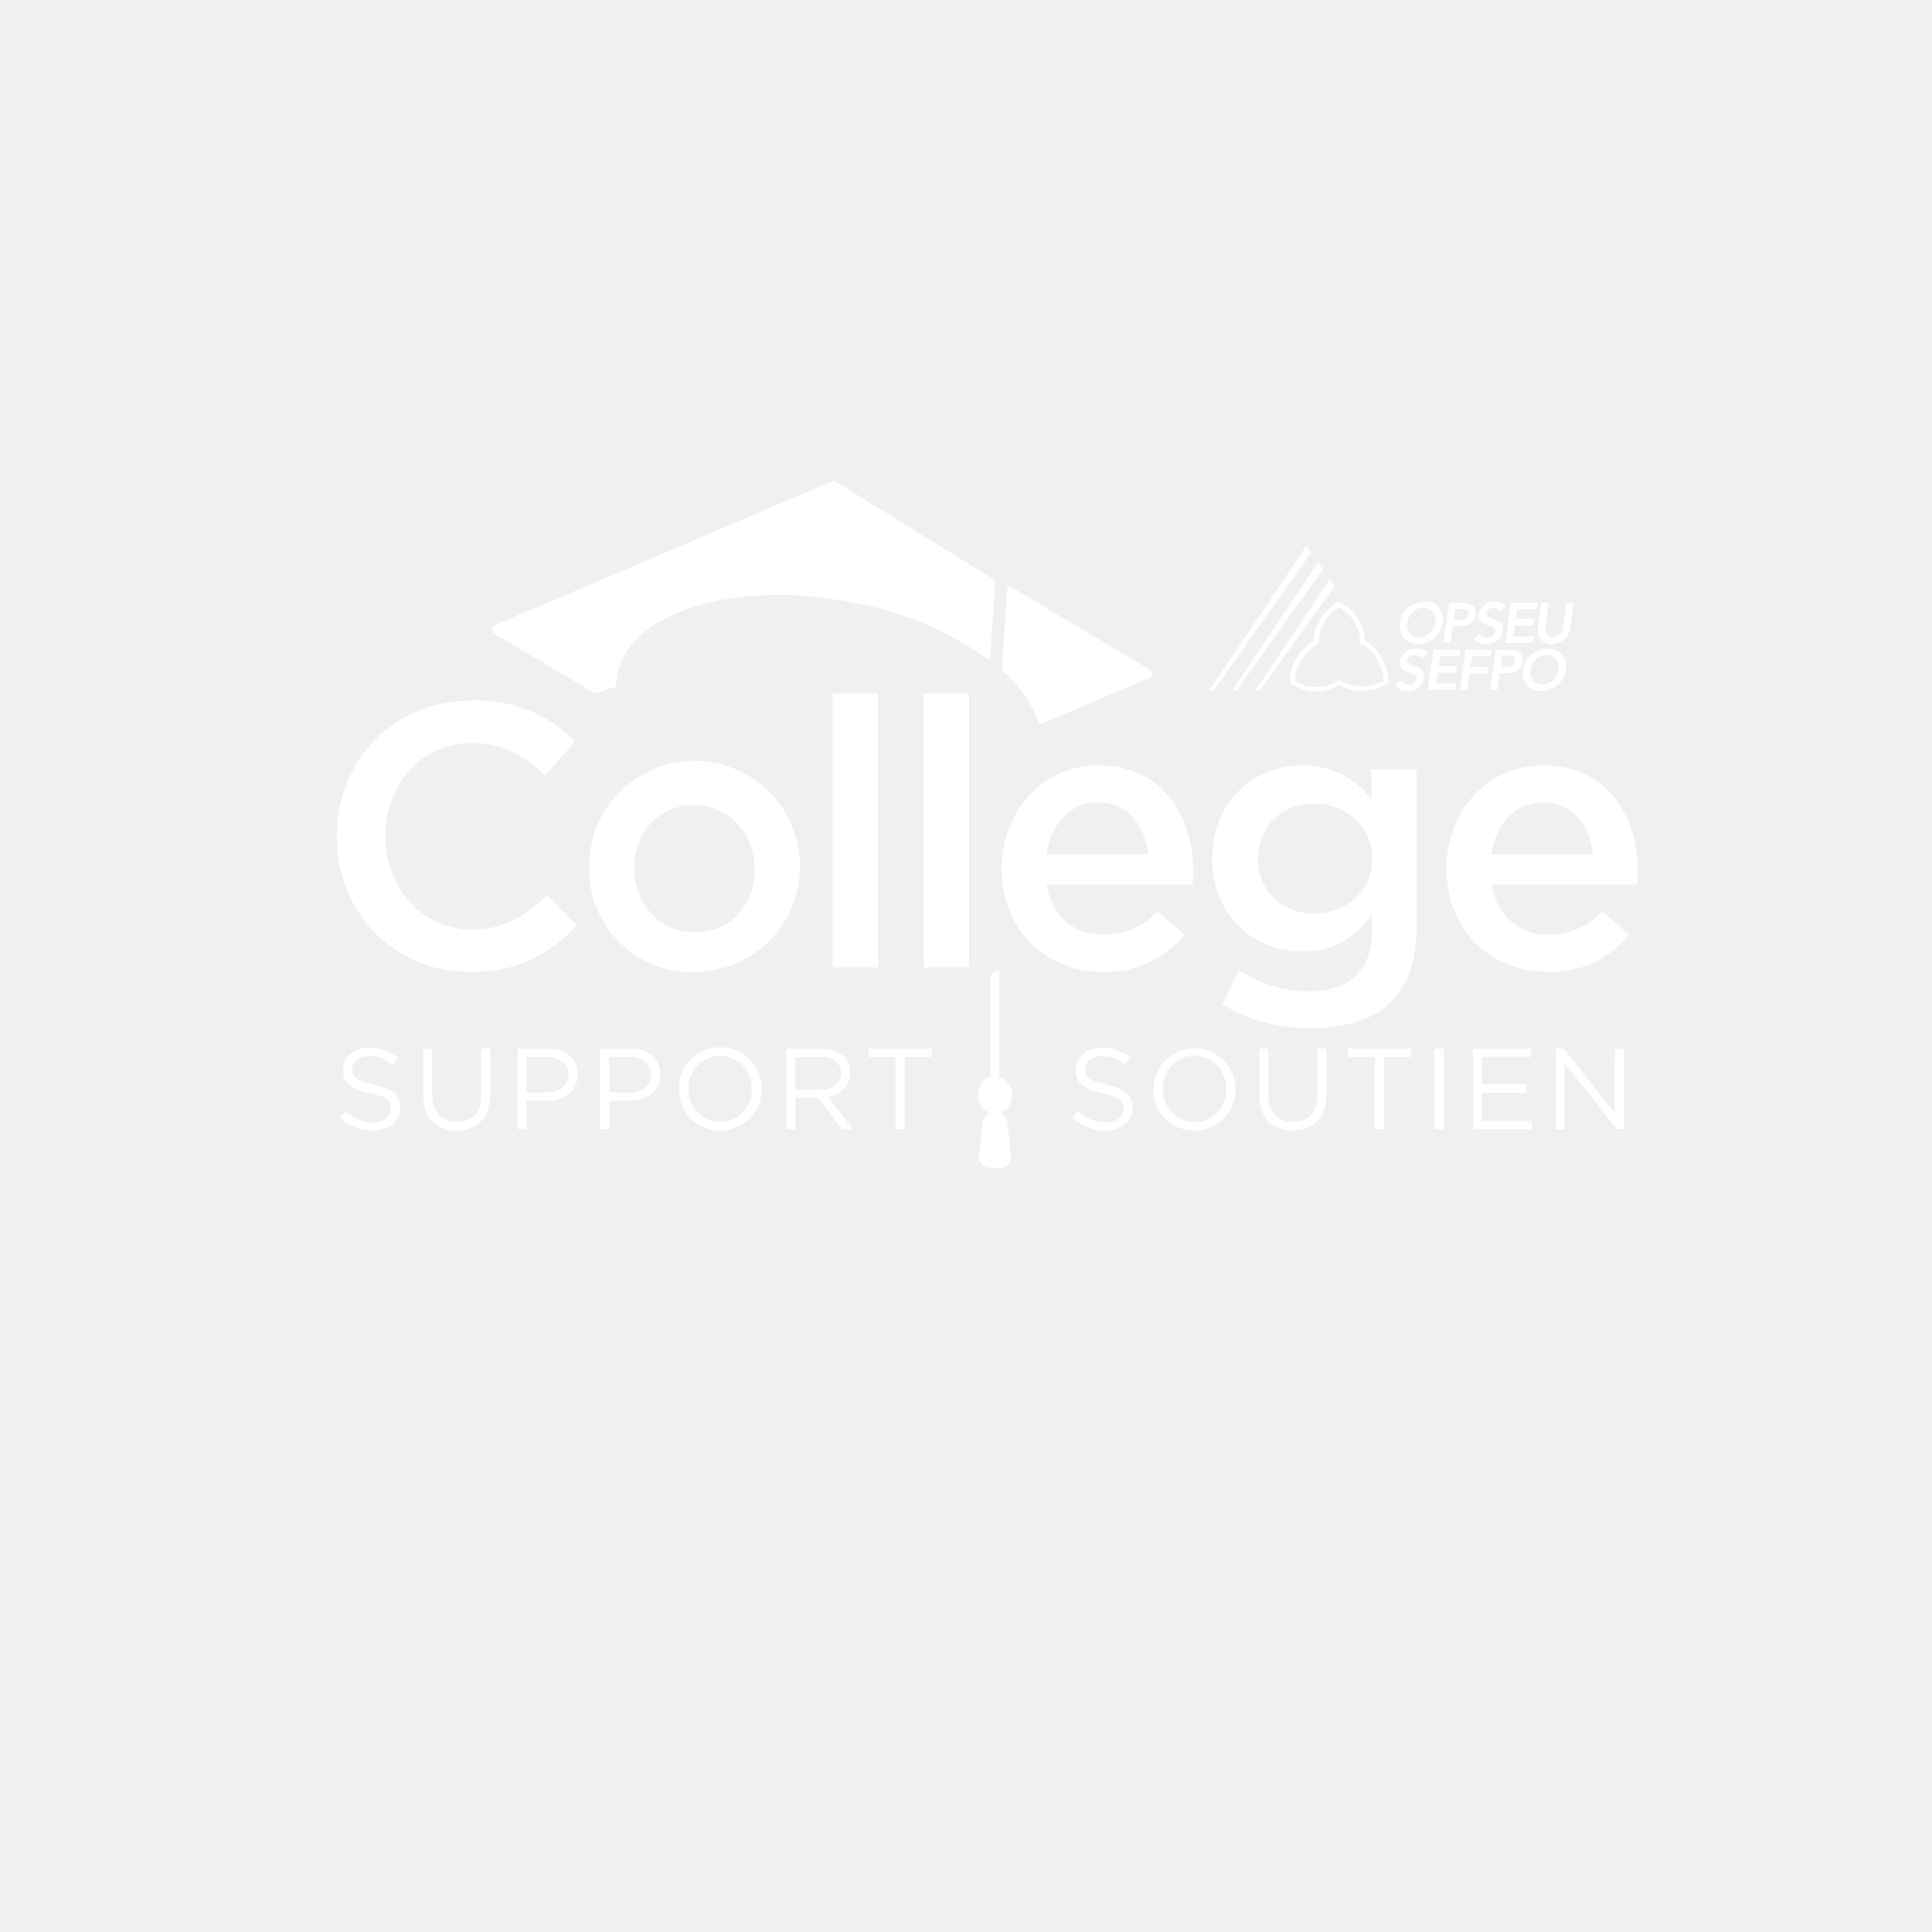
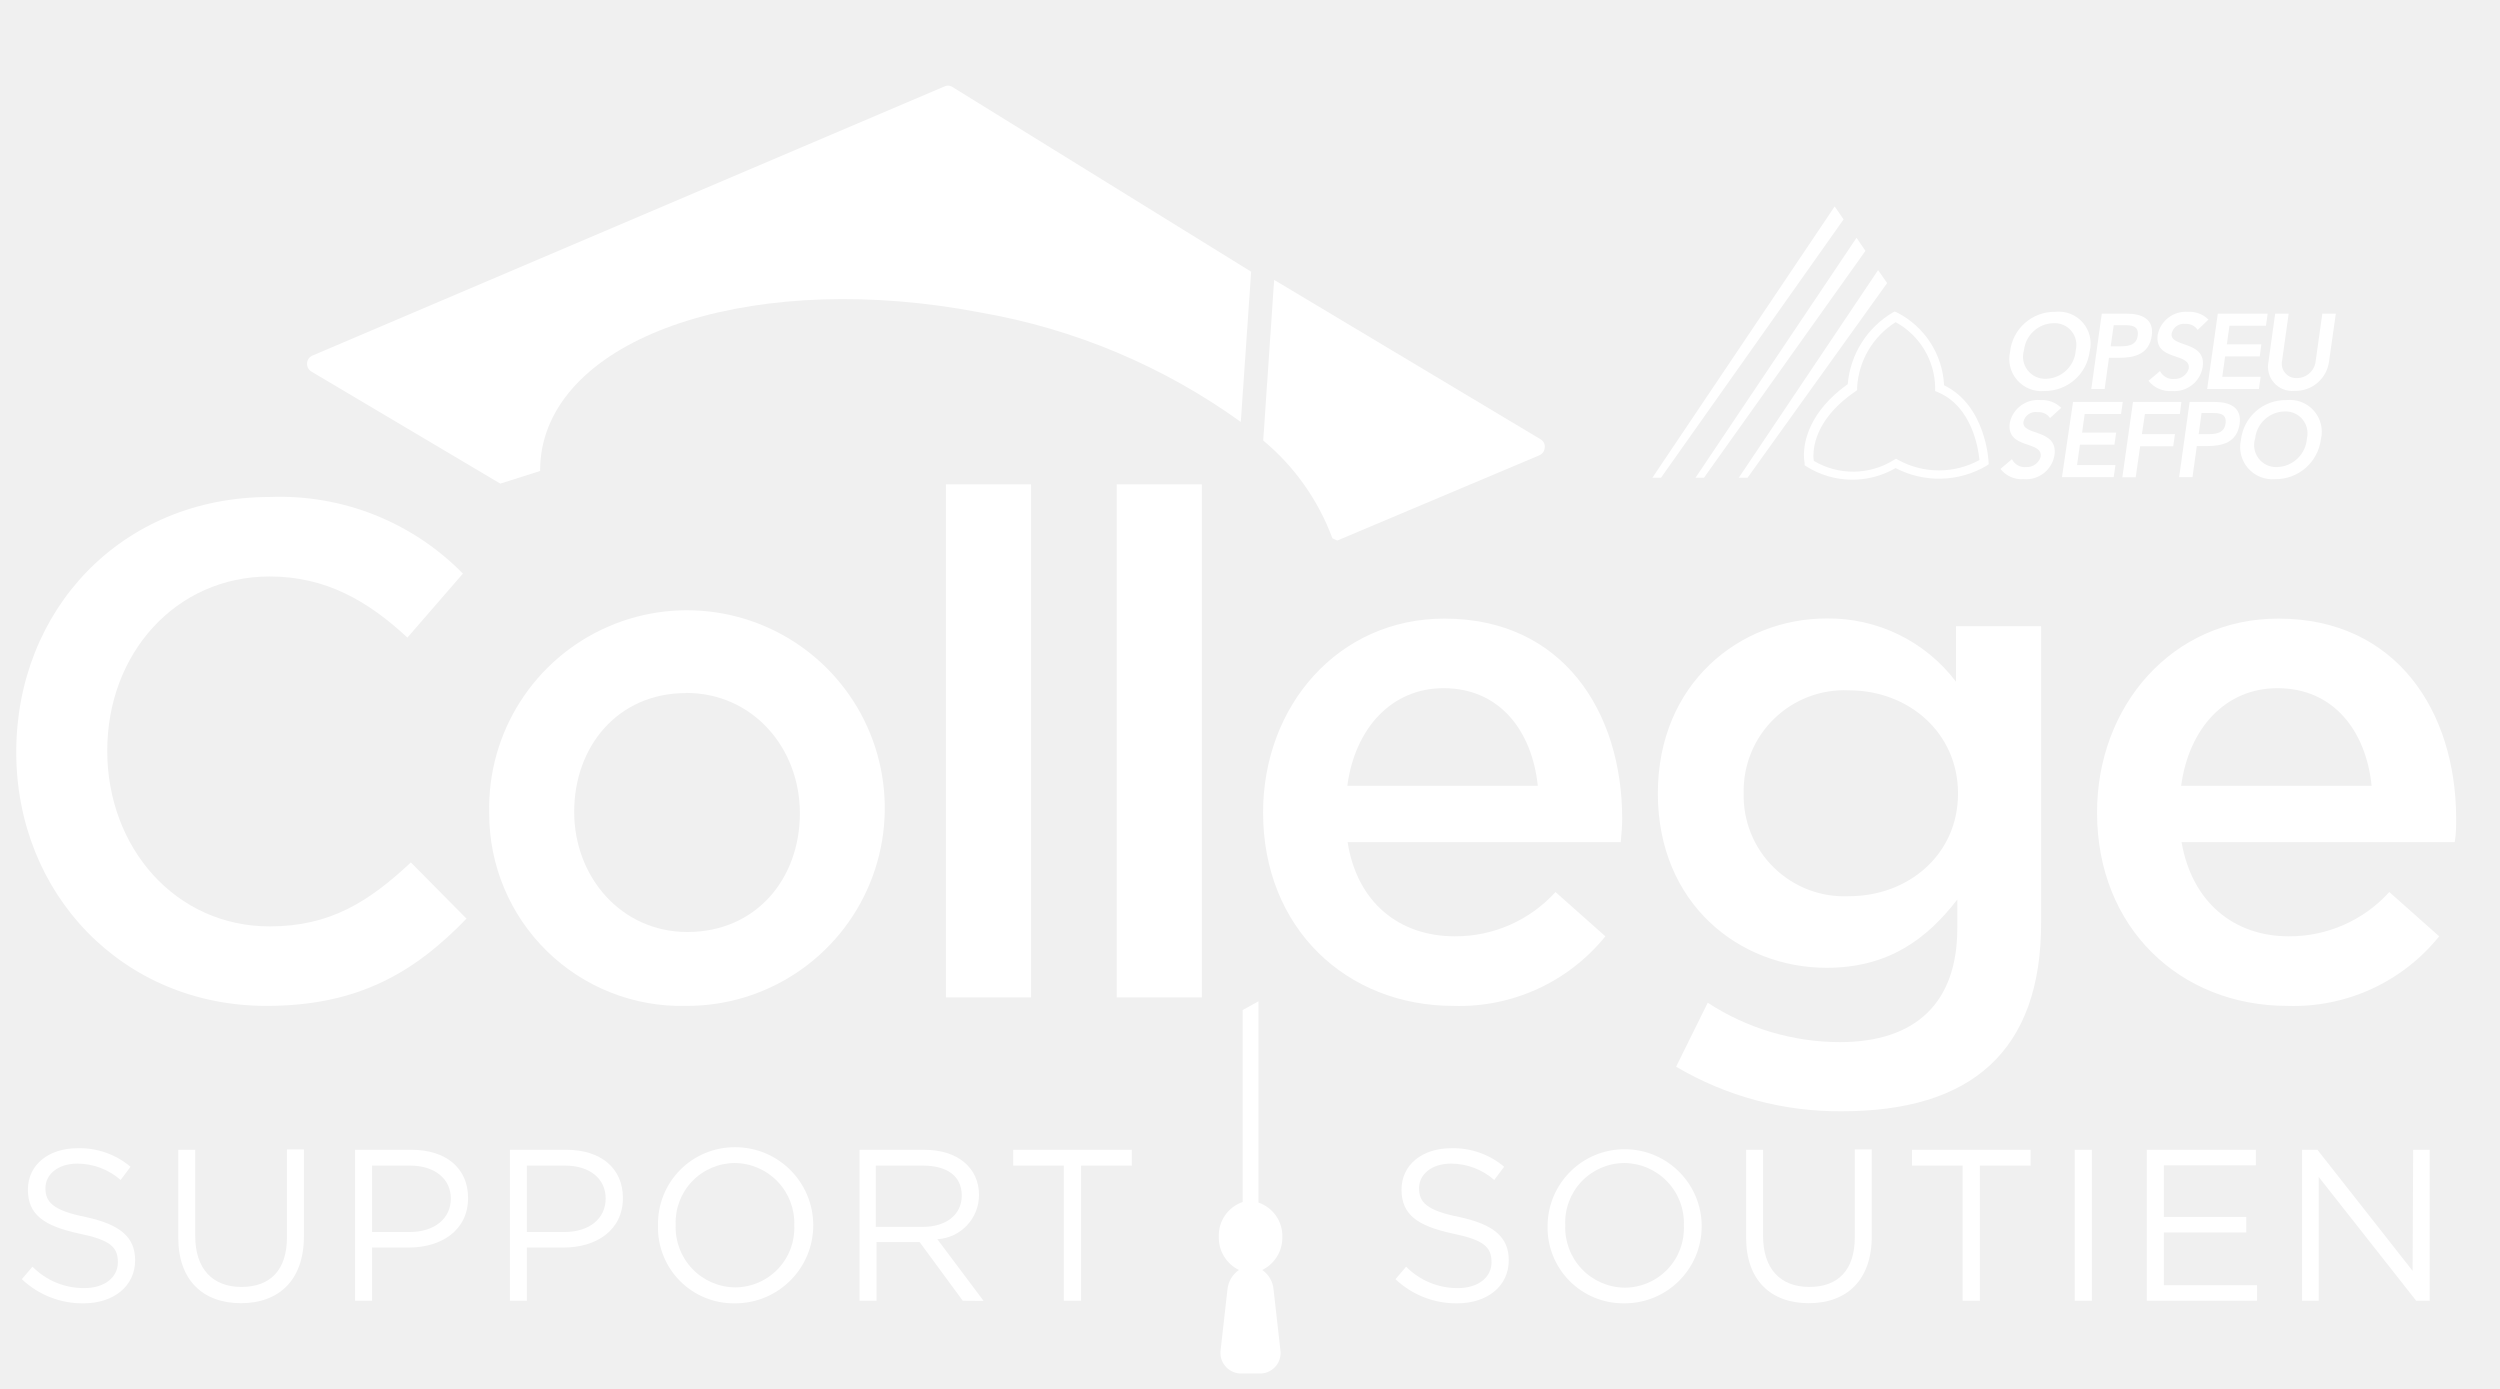
- <svg xmlns="http://www.w3.org/2000/svg" id="Layer_1" data-name="Layer 1" viewBox="0 0 252 252">
+ <svg xmlns="http://www.w3.org/2000/svg" id="Layer_1" data-name="Layer 1" viewBox="42.8 56.8 173.9 96.6">
  <defs>
    <style>.cls-1{fill:#231f20;}.cls-2{fill:#fff;}</style>
  </defs>
  <path class="cls-2" d="M80.51,88c1.57-8.17,15.23-12.4,30.5-9.46a43.78,43.78,0,0,1,18.1,7.61l.72-10.45L109,62.82a.56.56,0,0,0-.52,0L64.52,81.54a.61.61,0,0,0-.36.53.62.62,0,0,0,.29.57l13.15,7.8,2.77-.88A8.93,8.93,0,0,1,80.51,88Z" />
  <path class="cls-2" d="M150,87.38,131.43,76.27l-.76,11.17a16.15,16.15,0,0,1,4.81,6.8l.34.16,14.06-5.93a.61.61,0,0,0,.37-.52A.59.59,0,0,0,150,87.38Z" />
  <path class="cls-2" d="M132,142.86a2.46,2.46,0,0,0-1.66-2.41v-14l-1.1.61v13.35a2.46,2.46,0,0,0-1.66,2.41,2.5,2.5,0,0,0,1.4,2.32,1.87,1.87,0,0,0-.8,1.37l-.47,4.17a1.44,1.44,0,0,0,1.34,1.66h1.48a1.43,1.43,0,0,0,1.33-1.66l-.47-4.17a1.83,1.83,0,0,0-.79-1.37A2.5,2.5,0,0,0,132,142.86Z" />
  <path class="cls-2" d="M48.78,141.46c2.34.51,3.42,1.37,3.42,3,0,1.81-1.5,3-3.59,3a6.13,6.13,0,0,1-4.29-1.68l.74-.87a5,5,0,0,0,3.6,1.49c1.41,0,2.34-.74,2.34-1.8s-.53-1.55-2.73-2c-2.42-.53-3.53-1.31-3.53-3.05s1.46-2.88,3.45-2.88a5.49,5.49,0,0,1,3.69,1.29l-.69.92a4.58,4.58,0,0,0-3-1.14c-1.36,0-2.23.75-2.23,1.71S46.47,141,48.78,141.46Z" />
  <path class="cls-2" d="M63.94,142.8c0,3.06-1.75,4.65-4.38,4.65s-4.36-1.59-4.36-4.56v-6.11h1.18v6c0,2.27,1.2,3.54,3.21,3.54s3.17-1.17,3.17-3.46v-6.11h1.18Z" />
  <path class="cls-2" d="M71.23,143.58H68.68v3.7H67.5v-10.5h3.93c2.37,0,3.93,1.26,3.93,3.35C75.36,142.41,73.47,143.58,71.23,143.58Zm.11-5.7H68.68v4.62h2.6c1.74,0,2.88-.93,2.88-2.33S73,137.88,71.34,137.88Z" />
  <path class="cls-2" d="M82,143.58H79.45v3.7H78.27v-10.5H82.2c2.37,0,3.93,1.26,3.93,3.35C86.13,142.41,84.24,143.58,82,143.58Zm.11-5.7H79.45v4.62h2.6c1.74,0,2.88-.93,2.88-2.33S83.8,137.88,82.11,137.88Z" />
  <path class="cls-2" d="M93.91,147.46a5.27,5.27,0,0,1-5.34-5.41,5.33,5.33,0,0,1,5.37-5.45,5.43,5.43,0,0,1,0,10.86Zm0-9.76A4.13,4.13,0,0,0,89.8,142a4.18,4.18,0,0,0,4.14,4.35,4.13,4.13,0,0,0,4.11-4.32A4.18,4.18,0,0,0,93.91,137.7Z" />
  <path class="cls-2" d="M109.77,147.28l-3-4.08h-3v4.08h-1.18v-10.5h4.51c2.31,0,3.8,1.25,3.8,3.14A3.08,3.08,0,0,1,108,143l3.22,4.29Zm-2.81-9.4h-3.24v4.26H107c1.57,0,2.7-.81,2.7-2.18S108.66,137.88,107,137.88Z" />
  <path class="cls-2" d="M118,147.28h-1.2v-9.4h-3.52v-1.1h8.25v1.1H118Z" />
  <path class="cls-2" d="M61.33,126.77c-10,0-17.4-7.78-17.4-17.65s7.28-17.75,17.65-17.75A17.82,17.82,0,0,1,75,96.7l-3.86,4.45c-2.74-2.54-5.67-4.25-9.58-4.25-6.55,0-11.3,5.37-11.3,12.12s4.75,12.22,11.3,12.22c4.2,0,6.89-1.71,9.82-4.45l3.87,3.91C71.65,124.42,67.74,126.77,61.33,126.77Z" />
  <path class="cls-2" d="M90.52,126.77a13.36,13.36,0,0,1-13.69-13.4,13.76,13.76,0,1,1,13.69,13.4Zm0-21.76c-4.75,0-7.78,3.72-7.78,8.26s3.28,8.36,7.87,8.36c4.79,0,7.83-3.71,7.83-8.26S95.16,105,90.52,105Z" />
  <path class="cls-2" d="M108.6,126.18V90.49h5.92v35.69Z" />
  <path class="cls-2" d="M120.48,126.18V90.49h5.92v35.69Z" />
  <path class="cls-2" d="M144,121.93a9.39,9.39,0,0,0,7-3.08l3.47,3.08a13.06,13.06,0,0,1-10.56,4.84c-7.48,0-13.25-5.43-13.25-13.45,0-7.43,5.23-13.49,12.61-13.49,8.22,0,12.37,6.45,12.37,13.93,0,.54-.05,1-.1,1.62h-19C137.2,119.58,140.13,121.93,144,121.93Zm5.77-10.47c-.4-3.81-2.64-6.79-6.56-6.79-3.61,0-6.16,2.79-6.69,6.79Z" />
  <path class="cls-2" d="M170.93,134.1A22.31,22.31,0,0,1,159.39,131l2.2-4.45a16.83,16.83,0,0,0,9.19,2.74c5.28,0,8.17-2.74,8.17-7.92v-2c-2.15,2.79-4.84,4.75-9.09,4.75-6.07,0-11.74-4.45-11.74-12.13s5.72-12.17,11.74-12.17a11.11,11.11,0,0,1,9,4.4v-3.86h5.92V120.9C184.82,130,179.83,134.1,170.93,134.1Zm.49-29.28a7,7,0,0,0-7.33,7.13,7,7,0,0,0,7.33,7.19c4.11,0,7.58-2.88,7.58-7.14S175.53,104.82,171.42,104.82Z" />
  <path class="cls-2" d="M202,121.93a9.37,9.37,0,0,0,7-3.08l3.47,3.08a13,13,0,0,1-10.55,4.84c-7.49,0-13.25-5.43-13.25-13.45,0-7.43,5.23-13.49,12.61-13.49,8.21,0,12.37,6.45,12.37,13.93,0,.54,0,1-.1,1.62h-19C195.28,119.58,198.21,121.93,202,121.93Zm5.77-10.47c-.39-3.81-2.64-6.79-6.55-6.79-3.62,0-6.16,2.79-6.7,6.79Z" />
  <path class="cls-2" d="M185.76,78.49a2.22,2.22,0,0,1,2.4,2.74A3.15,3.15,0,0,1,185,84a2.24,2.24,0,0,1-2.38-2.73A3.11,3.11,0,0,1,185.76,78.49Zm-.64,4.66a2.13,2.13,0,0,0,2.07-2,1.51,1.51,0,0,0-1.54-1.87,2.11,2.11,0,0,0-2.06,1.87A1.54,1.54,0,0,0,185.12,83.15Z" />
  <path class="cls-2" d="M189,78.62h1.76c1,0,1.88.36,1.72,1.52-.19,1.31-1.2,1.55-2.31,1.55h-.67l-.3,2.17h-.93Zm1.18,2.27c.53,0,1.22,0,1.32-.74s-.51-.73-1-.73h-.67l-.21,1.47Z" />
  <path class="cls-2" d="M195.67,79.75a.94.94,0,0,0-.86-.42.86.86,0,0,0-.95.67c-.15,1,2.42.46,2.16,2.32A2,2,0,0,1,193.87,84a1.9,1.9,0,0,1-1.62-.71l.8-.68a1,1,0,0,0,1,.55,1,1,0,0,0,1-.72c.16-1.15-2.42-.49-2.16-2.36A2,2,0,0,1,195,78.49a1.86,1.86,0,0,1,1.42.54Z" />
  <path class="cls-2" d="M197.07,78.62h3.47l-.12.84h-2.54l-.18,1.29h2.4l-.11.84h-2.41l-.2,1.42h2.67l-.12.85h-3.6Z" />
  <path class="cls-2" d="M204.81,81.93a2.35,2.35,0,0,1-2.4,2.06,1.69,1.69,0,0,1-1.81-2.06l.46-3.31H202l-.46,3.28a1,1,0,0,0,1,1.2,1.32,1.32,0,0,0,1.34-1.2l.46-3.28h.94Z" />
  <path class="cls-2" d="M185.4,85.88a.94.94,0,0,0-.85-.41.87.87,0,0,0-1,.67c-.14,1,2.42.45,2.16,2.32a2,2,0,0,1-2.15,1.67,1.88,1.88,0,0,1-1.61-.71l.8-.68a1,1,0,0,0,1,.55,1,1,0,0,0,1-.72c.16-1.15-2.41-.49-2.15-2.36a2,2,0,0,1,2.15-1.58,1.88,1.88,0,0,1,1.43.54Z" />
  <path class="cls-2" d="M187,84.76h3.46l-.12.84h-2.53l-.18,1.29H190l-.12.84h-2.4l-.2,1.42h2.67l-.12.84h-3.6Z" />
  <path class="cls-2" d="M191.17,84.76h3.37l-.11.84H192L191.79,87h2.3l-.12.84h-2.3L191.36,90h-.93Z" />
  <path class="cls-2" d="M195.11,84.76h1.76c1,0,1.88.36,1.72,1.52-.19,1.31-1.2,1.55-2.31,1.55h-.67l-.3,2.16h-.93ZM196.29,87c.53,0,1.22,0,1.32-.74s-.51-.73-1-.73h-.67l-.2,1.47Z" />
  <path class="cls-2" d="M201.84,84.63a2.22,2.22,0,0,1,2.4,2.74,3.17,3.17,0,0,1-3.18,2.76,2.24,2.24,0,0,1-2.38-2.73A3.12,3.12,0,0,1,201.84,84.63Zm-.65,4.66a2.14,2.14,0,0,0,2.08-2,1.52,1.52,0,0,0-1.54-1.87,2.1,2.1,0,0,0-2.06,1.87A1.53,1.53,0,0,0,201.19,89.29Z" />
  <path class="cls-2" d="M174.49,78.52a6.41,6.41,0,0,0-3.16,5c-2.68,1.91-3.05,4-3.05,4.93a3.58,3.58,0,0,0,.05.58l0,.13.1.07a6,6,0,0,0,6.23.13,6.52,6.52,0,0,0,6.32-.16l.15-.1V89c0-.17-.2-4-3.1-5.4a6,6,0,0,0-3.27-5.06l-.16-.07Zm-5.55,10c0-.84.32-2.71,2.9-4.48l.14-.1v-.17a5.75,5.75,0,0,1,2.68-4.56,5.28,5.28,0,0,1,2.75,4.51V84l.21.09c2.35,1,2.8,3.92,2.87,4.71a5.87,5.87,0,0,1-5.64,0l-.16-.09-.16.09a5.35,5.35,0,0,1-5.56.06A2.28,2.28,0,0,1,168.94,88.5Z" />
  <polygon class="cls-2" points="172.56 74.25 171.94 73.34 160.74 90.03 161.33 90.03 172.56 74.25" />
  <polygon class="cls-2" points="174.07 76.49 173.44 75.59 163.75 90.03 164.36 90.03 174.07 76.49" />
  <polygon class="cls-2" points="171.04 72.06 170.42 71.16 157.74 90.03 158.34 90.03 171.04 72.06" />
  <path class="cls-2" d="M144.33,141.46c2.34.51,3.42,1.37,3.42,3,0,1.81-1.5,3-3.59,3a6.13,6.13,0,0,1-4.29-1.68l.74-.87a5,5,0,0,0,3.6,1.49c1.41,0,2.34-.74,2.34-1.8s-.53-1.55-2.73-2c-2.42-.53-3.53-1.31-3.53-3.05s1.46-2.88,3.45-2.88a5.49,5.49,0,0,1,3.69,1.29l-.69.92a4.58,4.58,0,0,0-3-1.14c-1.36,0-2.23.75-2.23,1.71S142,141,144.33,141.46Z" />
  <path class="cls-2" d="M155.79,147.46a5.27,5.27,0,0,1-5.34-5.41,5.36,5.36,0,1,1,5.34,5.41Zm0-9.76a4.13,4.13,0,0,0-4.11,4.32,4.18,4.18,0,0,0,4.14,4.35,4.13,4.13,0,0,0,4.11-4.32A4.18,4.18,0,0,0,155.79,137.7Z" />
  <path class="cls-2" d="M173,142.8c0,3.06-1.75,4.65-4.38,4.65s-4.36-1.59-4.36-4.56v-6.11h1.18v6c0,2.27,1.2,3.54,3.21,3.54s3.17-1.17,3.17-3.46v-6.11H173Z" />
  <path class="cls-2" d="M180.52,147.28h-1.2v-9.4H175.8v-1.1h8.25v1.1h-3.53Z" />
  <path class="cls-2" d="M188.31,136.78v10.5h-1.19v-10.5Z" />
  <path class="cls-2" d="M199.72,137.86h-6.4v3.59h5.73v1.08h-5.73v3.67h6.48v1.08h-7.67v-10.5h7.59Z" />
  <path class="cls-2" d="M210.66,136.78h1.15v10.5h-.94l-6.78-8.61v8.61h-1.16v-10.5H204l6.62,8.42Z" />
</svg>
